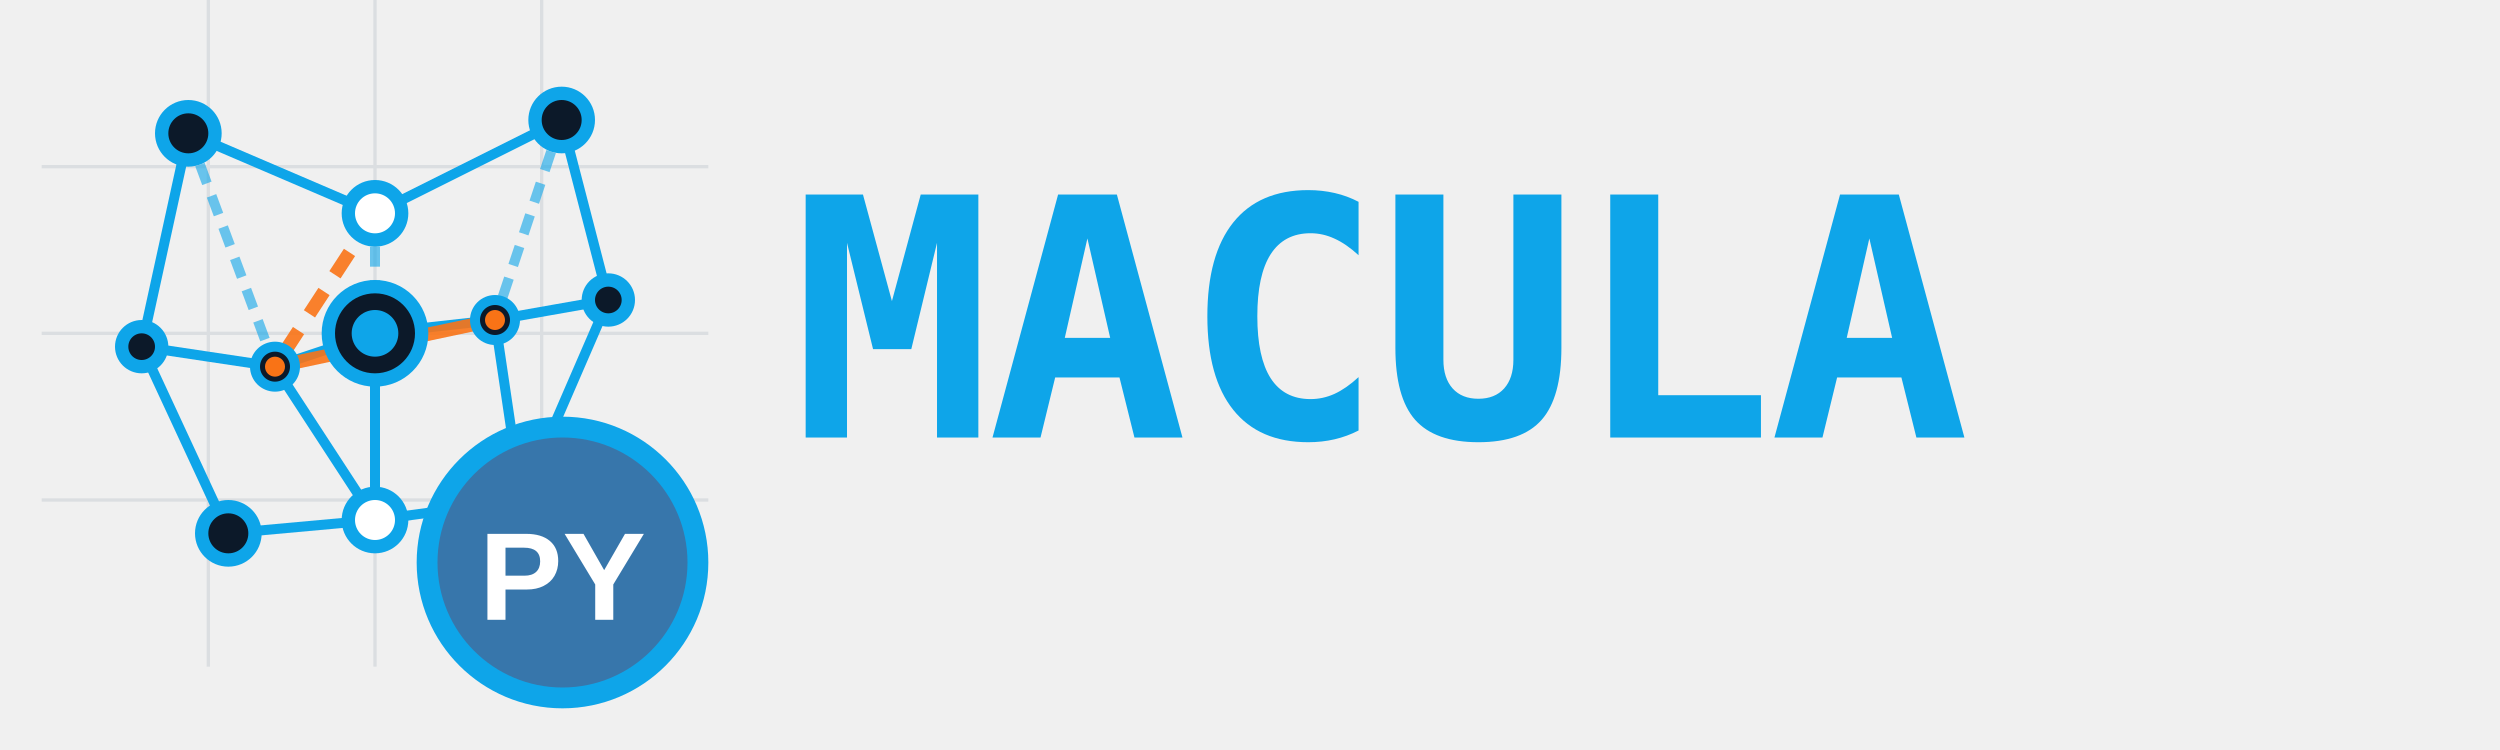
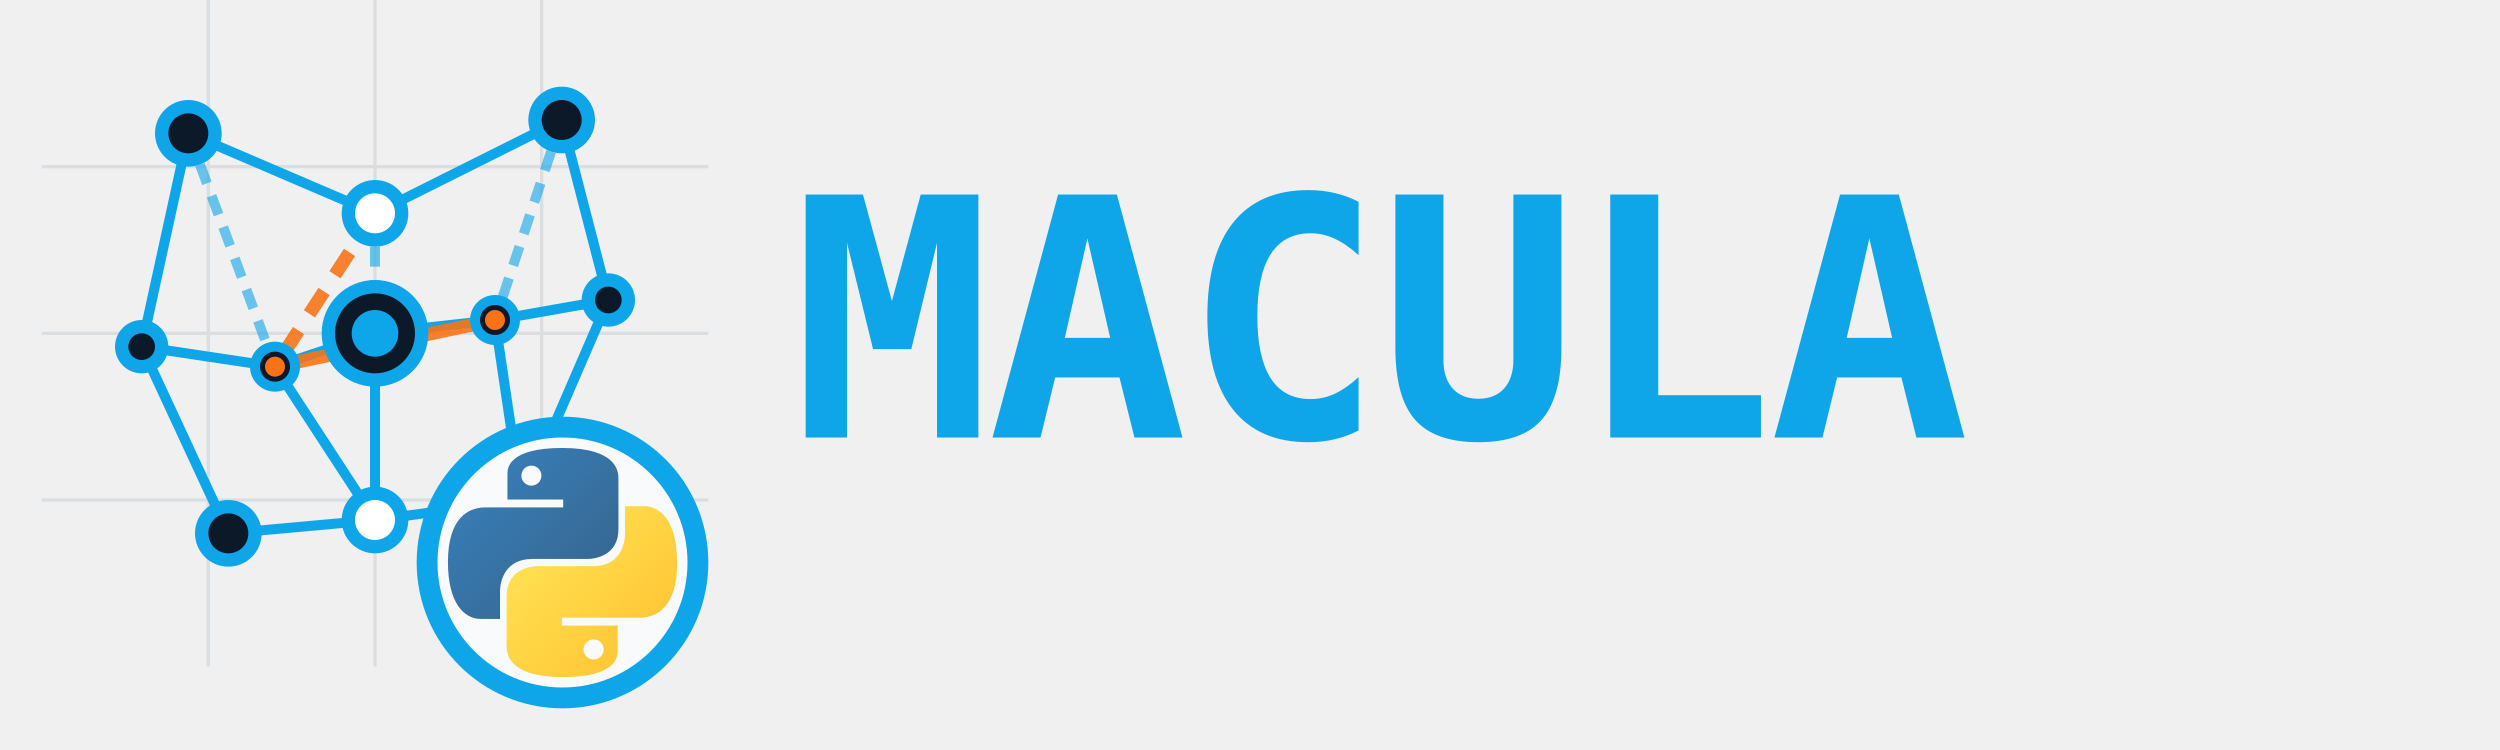
<svg xmlns="http://www.w3.org/2000/svg" viewBox="0 0 240 72" width="240" height="72">
  <g transform="translate(4, 0) scale(0.64)">
    <g stroke="#1E3A5F" stroke-width="0.5" opacity="0.1">
      <line x1="0" y1="25" x2="100" y2="25" />
      <line x1="0" y1="50" x2="100" y2="50" />
      <line x1="0" y1="75" x2="100" y2="75" />
      <line x1="25" y1="0" x2="25" y2="100" />
      <line x1="50" y1="0" x2="50" y2="100" />
      <line x1="75" y1="0" x2="75" y2="100" />
    </g>
    <g stroke="#0EA5E9" stroke-width="1.5" fill="none">
      <line x1="22" y1="20" x2="50" y2="32" />
      <line x1="50" y1="32" x2="78" y2="18" />
      <line x1="22" y1="20" x2="15" y2="52" />
      <line x1="78" y1="18" x2="85" y2="45" />
      <line x1="15" y1="52" x2="35" y2="55" />
      <line x1="35" y1="55" x2="50" y2="50" />
      <line x1="50" y1="50" x2="68" y2="48" />
      <line x1="68" y1="48" x2="85" y2="45" />
      <line x1="15" y1="52" x2="28" y2="80" />
      <line x1="35" y1="55" x2="50" y2="78" />
      <line x1="50" y1="50" x2="50" y2="78" />
      <line x1="68" y1="48" x2="72" y2="75" />
      <line x1="85" y1="45" x2="72" y2="75" />
      <line x1="28" y1="80" x2="50" y2="78" />
      <line x1="50" y1="78" x2="72" y2="75" />
      <line x1="22" y1="20" x2="35" y2="55" stroke-dasharray="3,2" opacity="0.6" />
      <line x1="78" y1="18" x2="68" y2="48" stroke-dasharray="3,2" opacity="0.6" />
      <line x1="50" y1="32" x2="50" y2="50" stroke-dasharray="3,2" opacity="0.6" />
    </g>
    <g stroke="#F97316" stroke-width="2" fill="none" opacity="0.9">
      <line x1="35" y1="55" x2="68" y2="48" />
      <line x1="50" y1="32" x2="35" y2="55" stroke-dasharray="4,3" />
    </g>
    <g stroke="#0EA5E9" stroke-width="2" fill="#0C1929">
      <circle cx="22" cy="20" r="4" />
      <circle cx="78" cy="18" r="4" />
      <circle cx="15" cy="52" r="3" />
      <circle cx="85" cy="45" r="3" />
      <circle cx="28" cy="80" r="4" />
      <circle cx="72" cy="75" r="4" />
    </g>
    <g stroke="#0EA5E9" stroke-width="2" fill="white">
      <circle cx="50" cy="32" r="4" />
      <circle cx="50" cy="78" r="4" />
    </g>
    <circle cx="50" cy="50" r="7" stroke="#0EA5E9" stroke-width="2" fill="#0C1929" />
    <circle cx="50" cy="50" r="3.5" fill="#0EA5E9" />
    <g stroke="#0EA5E9" stroke-width="1.5" fill="#0C1929">
      <circle cx="35" cy="55" r="3" />
      <circle cx="68" cy="48" r="3" />
    </g>
    <g fill="#F97316">
      <circle cx="35" cy="55" r="1.5" />
      <circle cx="68" cy="48" r="1.5" />
    </g>
  </g>
  <text x="76" y="42" font-family="'JetBrains Mono', 'Fira Code', 'SF Mono', Consolas, monospace" font-size="32" font-weight="600" fill="#0EA5E9" letter-spacing="-0.5px">MACULA</text>
-   <circle cx="54" cy="54" r="13" fill="#3776AB" stroke="#0EA5E9" stroke-width="2" />
-   <text x="54" y="59.5" text-anchor="middle" font-family="Arial, Helvetica, sans-serif" font-size="12" font-weight="700" fill="#FFFFFF">PY</text>
+   <circle cx="54" cy="54" r="13" fill="#F8FAFC" stroke="#0EA5E9" stroke-width="2" />
+   <g transform="translate(42.96, 43.02) scale(0.2)">
+     <linearGradient id="python-blue-grad" gradientUnits="userSpaceOnUse" x1="63.816" y1="56.683" x2="118.493" y2="1.823" gradientTransform="matrix(1 0 0 -1 -53.2974 66.4321)">
+       <stop offset="0" style="stop-color:#387EB8" />
+       <stop offset="1" style="stop-color:#366994" />
+     </linearGradient>
+     <path fill="url(#python-blue-grad)" d="M55.023-0.077c-25.971,0-26.25,10.081-26.25,12.156c0,3.148,0,12.594,0,12.594h26.75v3.781 c0,0-27.852,0-37.375,0c-7.949,0-17.938,4.833-17.938,26.25c0,19.673,7.792,27.281,15.656,27.281c2.335,0,9.344,0,9.344,0 s0-9.765,0-13.125c0-5.491,2.721-15.656,15.406-15.656c15.91,0,19.971,0,26.531,0c3.902,0,14.906-1.696,14.906-14.406 c0-13.452,0-17.89,0-24.219C82.054,11.426,81.515-0.077,55.023-0.077z M40.273,8.392c2.662,0,4.813,2.15,4.813,4.813 c0,2.661-2.151,4.813-4.813,4.813s-4.813-2.151-4.813-4.813C35.46,10.542,37.611,8.392,40.273,8.392z" />
+     <linearGradient id="python-yellow-grad" gradientUnits="userSpaceOnUse" x1="97.044" y1="21.632" x2="155.667" y2="-34.531" gradientTransform="matrix(1 0 0 -1 -53.2974 66.4321)">
+       <stop offset="0" style="stop-color:#FFE052" />
+       <stop offset="1" style="stop-color:#FFC331" />
+     </linearGradient>
+     <path fill="url(#python-yellow-grad)" d="M55.397,109.923c25.959,0,26.282-10.271,26.282-12.156c0-3.148,0-12.594,0-12.594H54.897v-3.781 c0,0,28.032,0,37.375,0c8.009,0,17.938-4.954,17.938-26.25c0-23.322-10.538-27.281-15.656-27.281c-2.336,0-9.344,0-9.344,0 s0,10.216,0,13.125c0,5.491-2.631,15.656-15.406,15.656c-15.91,0-19.476,0-26.532,0c-3.892,0-14.906,1.896-14.906,14.406 c0,14.475,0,18.265,0,24.219C28.366,100.497,31.562,109.923,55.397,109.923z M70.148,101.454c-2.662,0-4.813-2.151-4.813-4.813 s2.15-4.813,4.813-4.813c2.661,0,4.813,2.151,4.813,4.813S72.809,101.454,70.148,101.454z" />
+   </g>
</svg>
